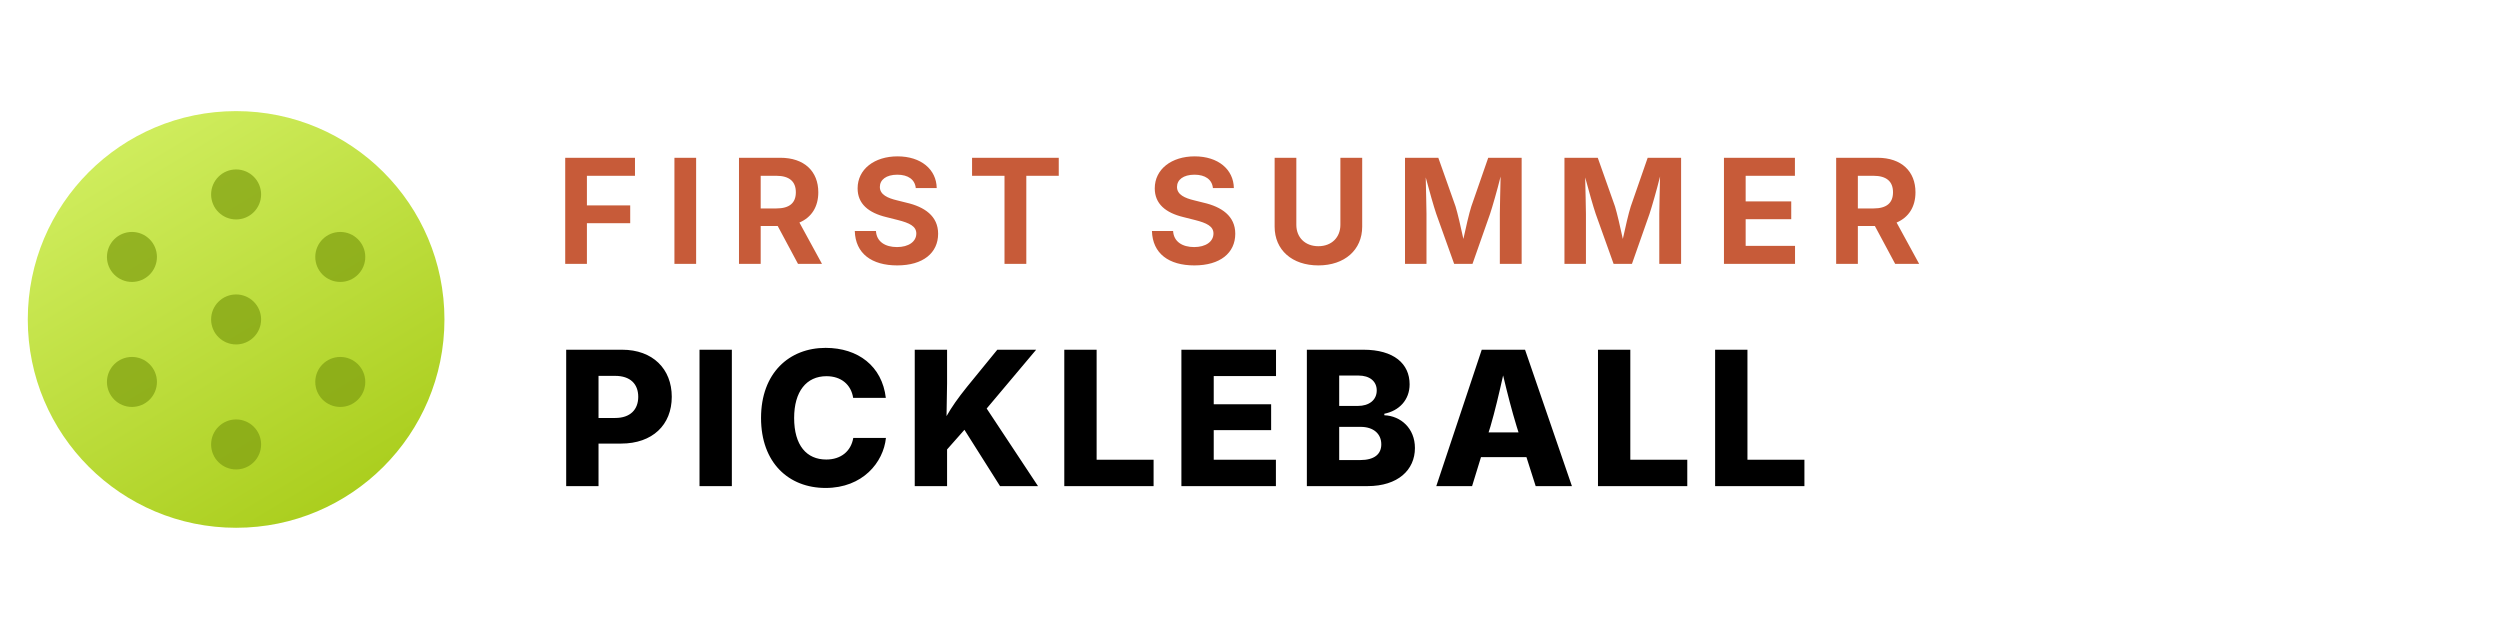
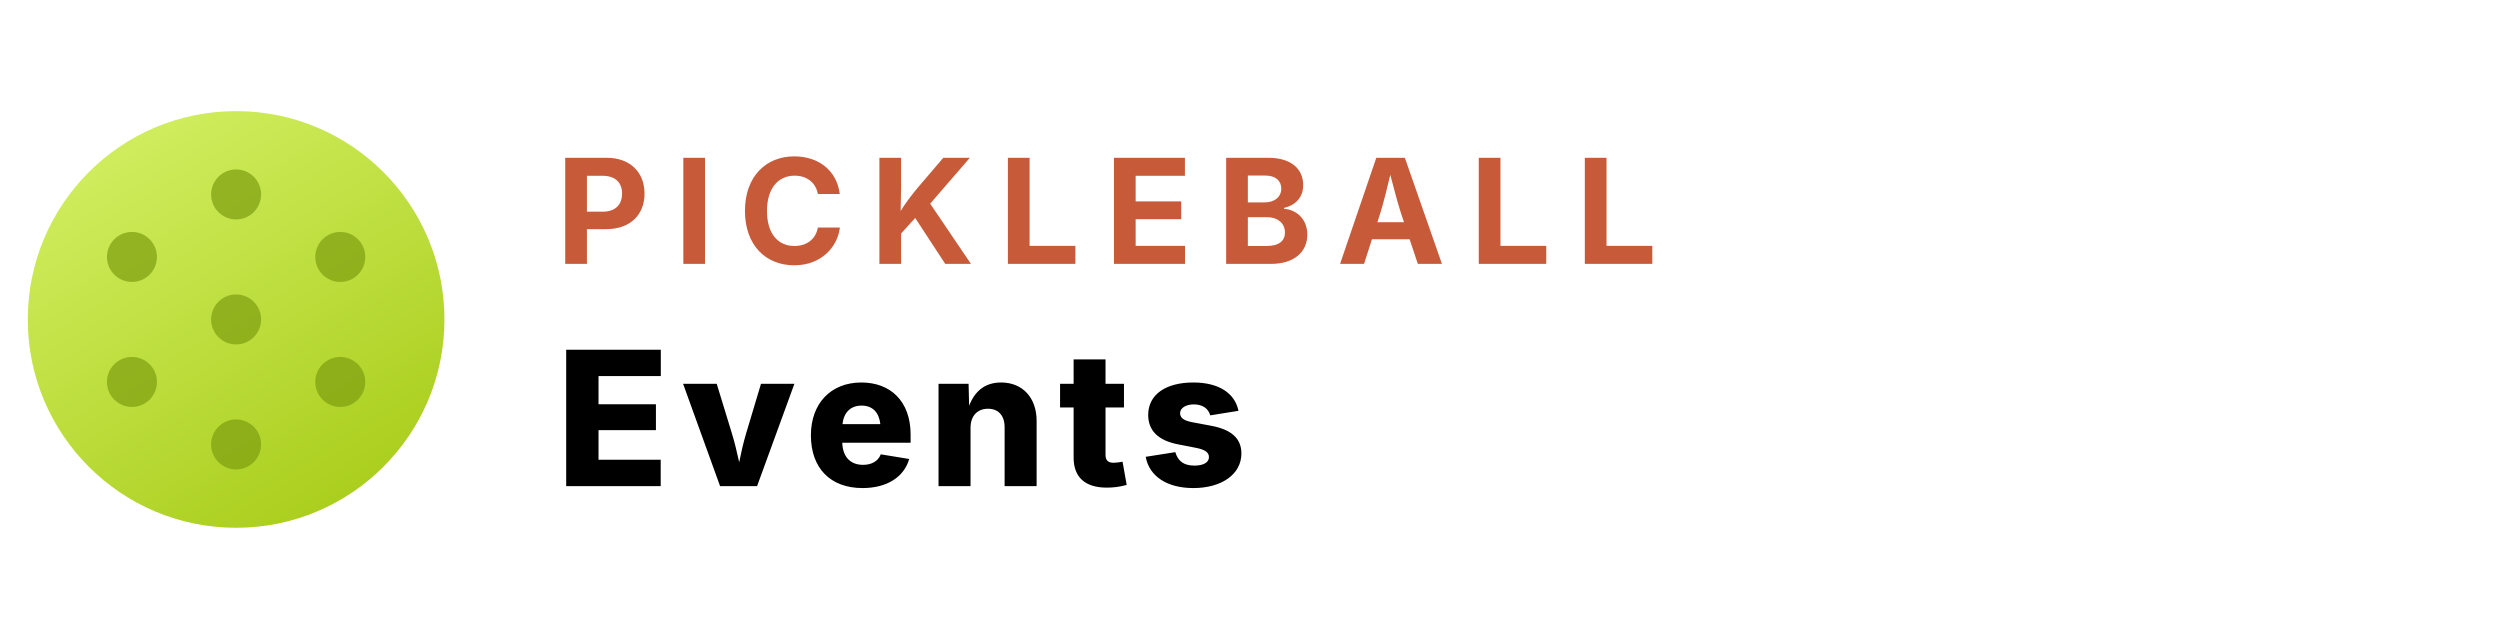
- <svg xmlns="http://www.w3.org/2000/svg" viewBox="0 0 360 92" role="img" aria-label="FIRST SUMMER PICKLEBALL">
+ <svg xmlns="http://www.w3.org/2000/svg" viewBox="0 0 360 92" role="img" aria-label="PICKLEBALL Events">
  <defs>
    <linearGradient id="logo-ball" x1="0.2" y1="0" x2="0.8" y2="1">
      <stop offset="0" stop-color="#d2ef62" />
      <stop offset="1" stop-color="#a8cc19" />
    </linearGradient>
  </defs>
  <g>
    <circle cx="34" cy="46" r="30" fill="url(#logo-ball)" />
    <g fill="#7fa010" opacity="0.72">
      <circle cx="34" cy="28" r="3.6" />
      <circle cx="49" cy="37" r="3.6" />
      <circle cx="49" cy="55" r="3.6" />
      <circle cx="34" cy="64" r="3.6" />
      <circle cx="19" cy="55" r="3.6" />
      <circle cx="19" cy="37" r="3.6" />
      <circle cx="34" cy="46" r="3.6" />
    </g>
  </g>
-   <text x="80" y="38" font-family="Inter Tight, Inter, system-ui, sans-serif" font-size="21" font-weight="700" letter-spacing="3.4" fill="#c75b39">FIRST SUMMER</text>
-   <text x="80" y="70" font-family="Inter Tight, Inter, system-ui, sans-serif" font-size="27" font-weight="800" letter-spacing="1.6" fill="currentColor">PICKLEBALL</text>
+   <text x="80" y="38" font-family="Inter Tight, Inter, system-ui, sans-serif" font-size="21" font-weight="700" letter-spacing="3.4" fill="#c75b39">PICKLEBALL</text>
+   <text x="80" y="70" font-family="Inter Tight, Inter, system-ui, sans-serif" font-size="27" font-weight="800" letter-spacing="1.6" fill="currentColor">Events</text>
</svg>
